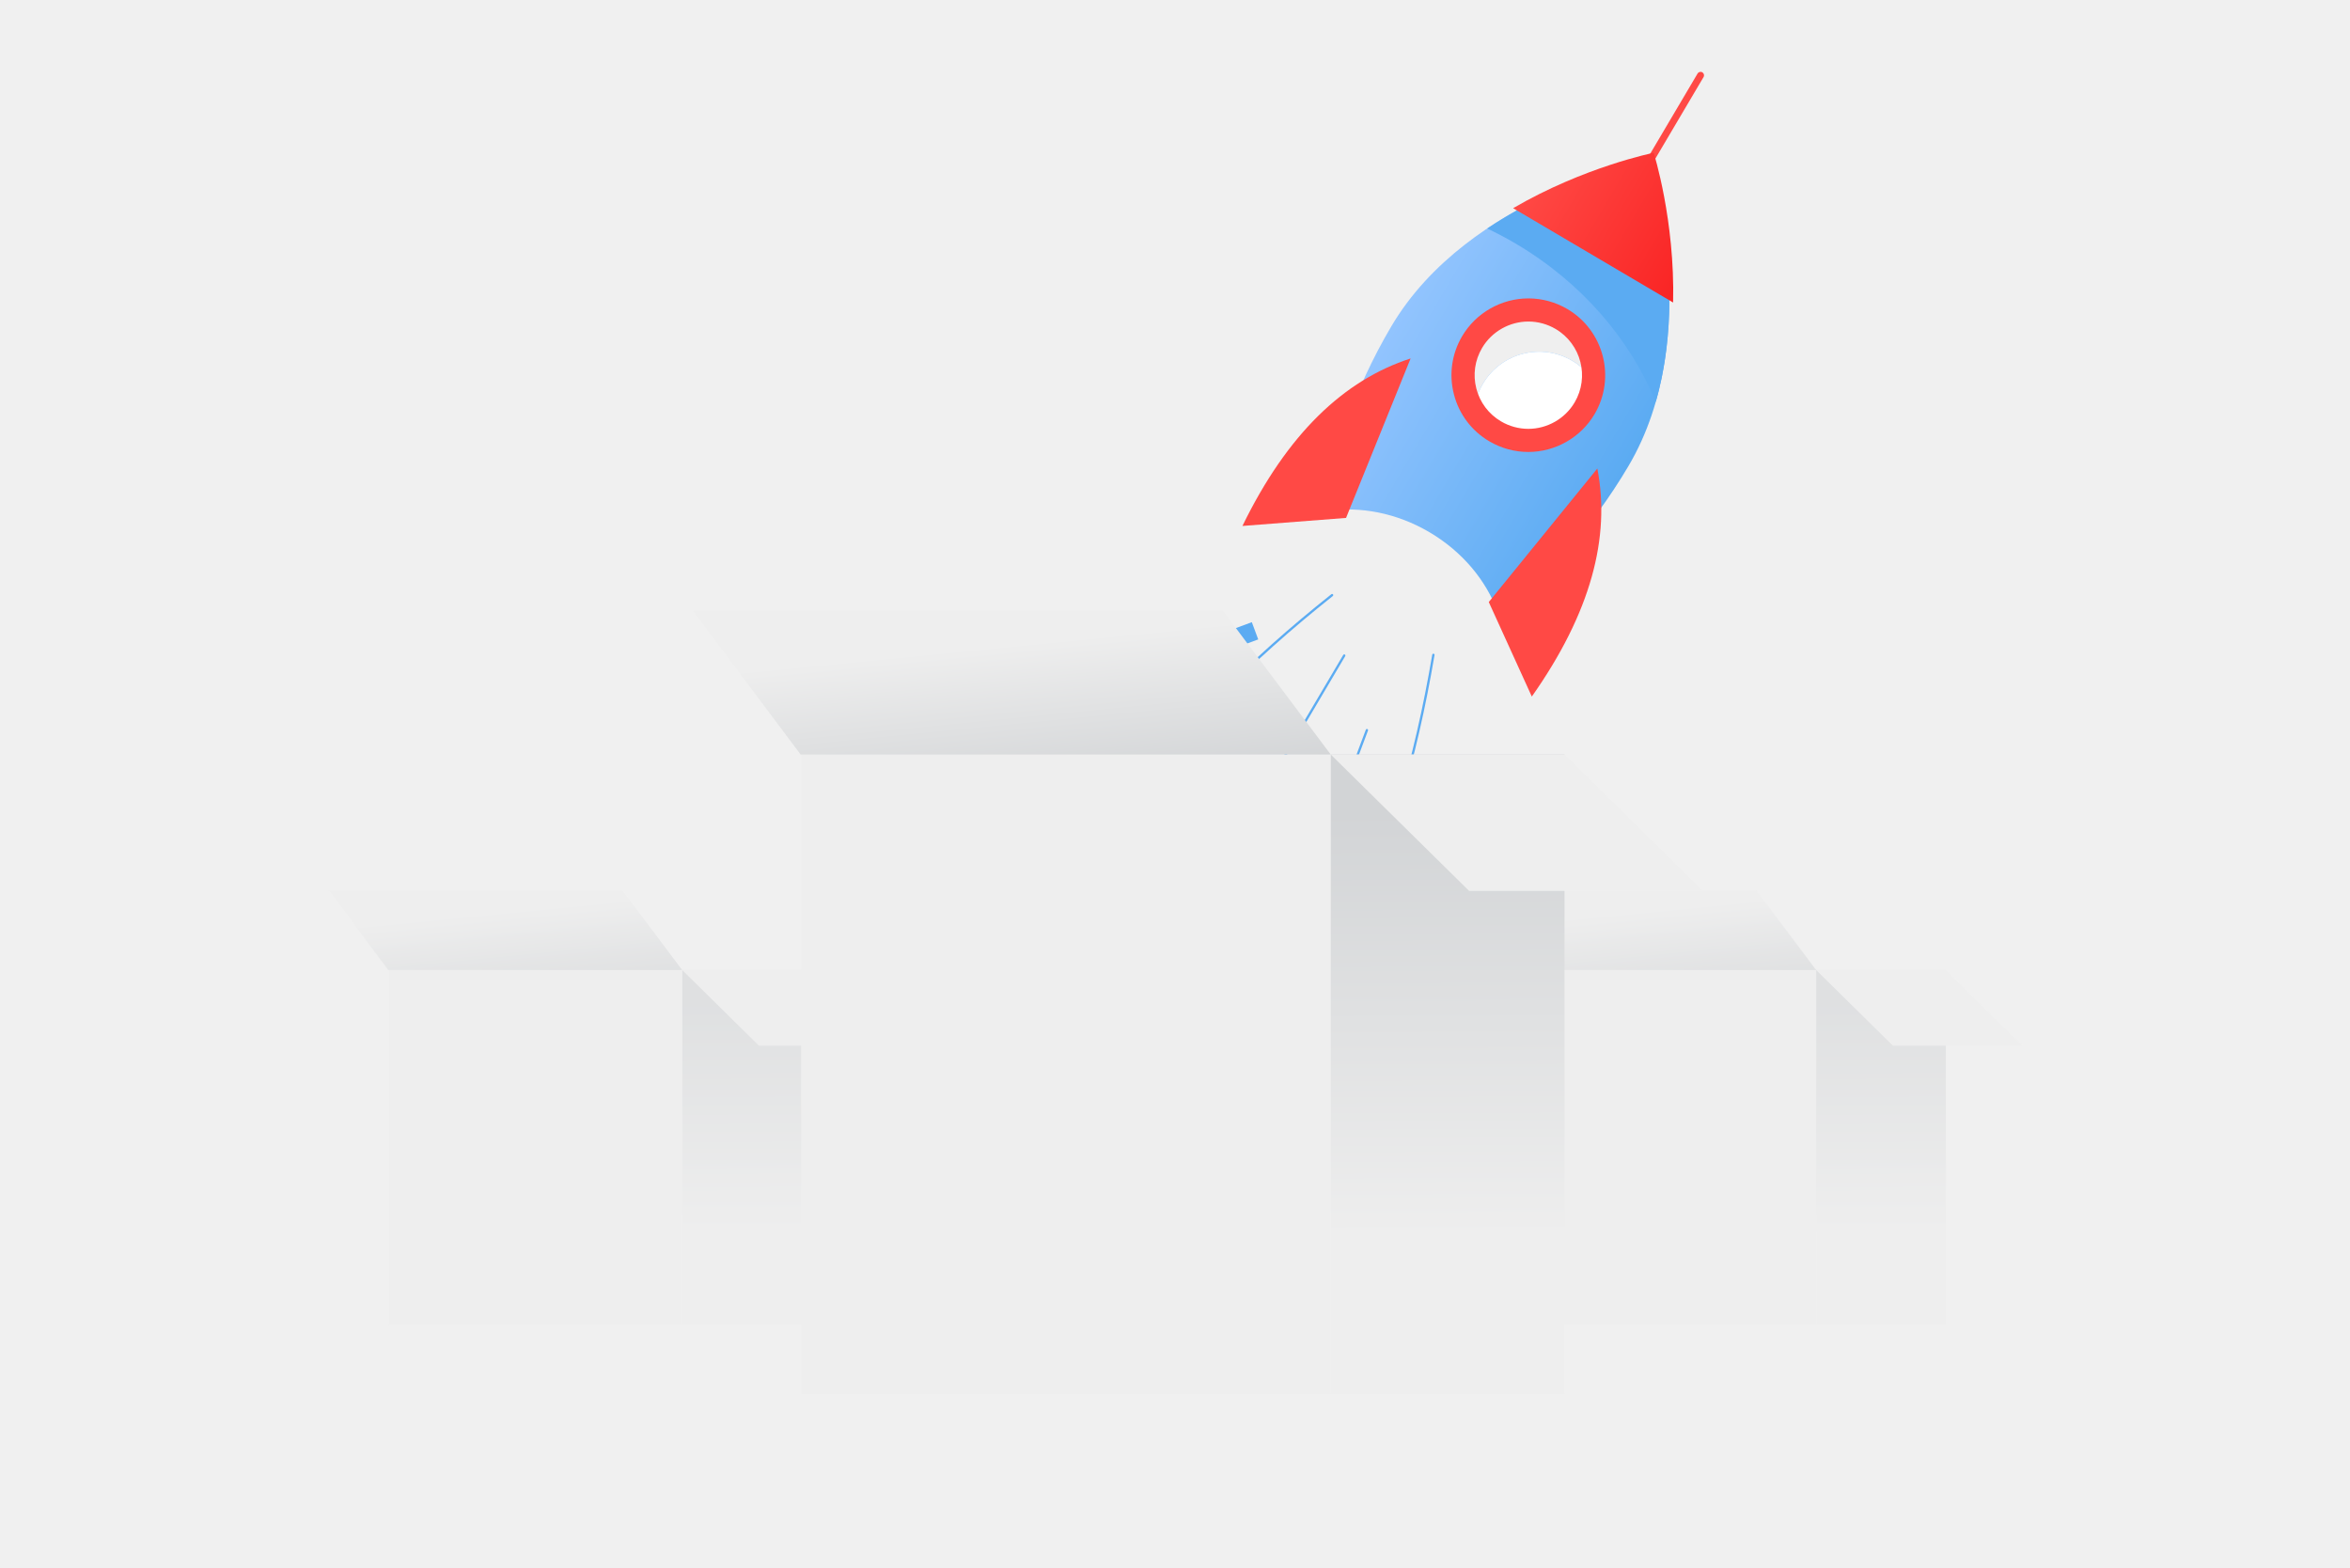
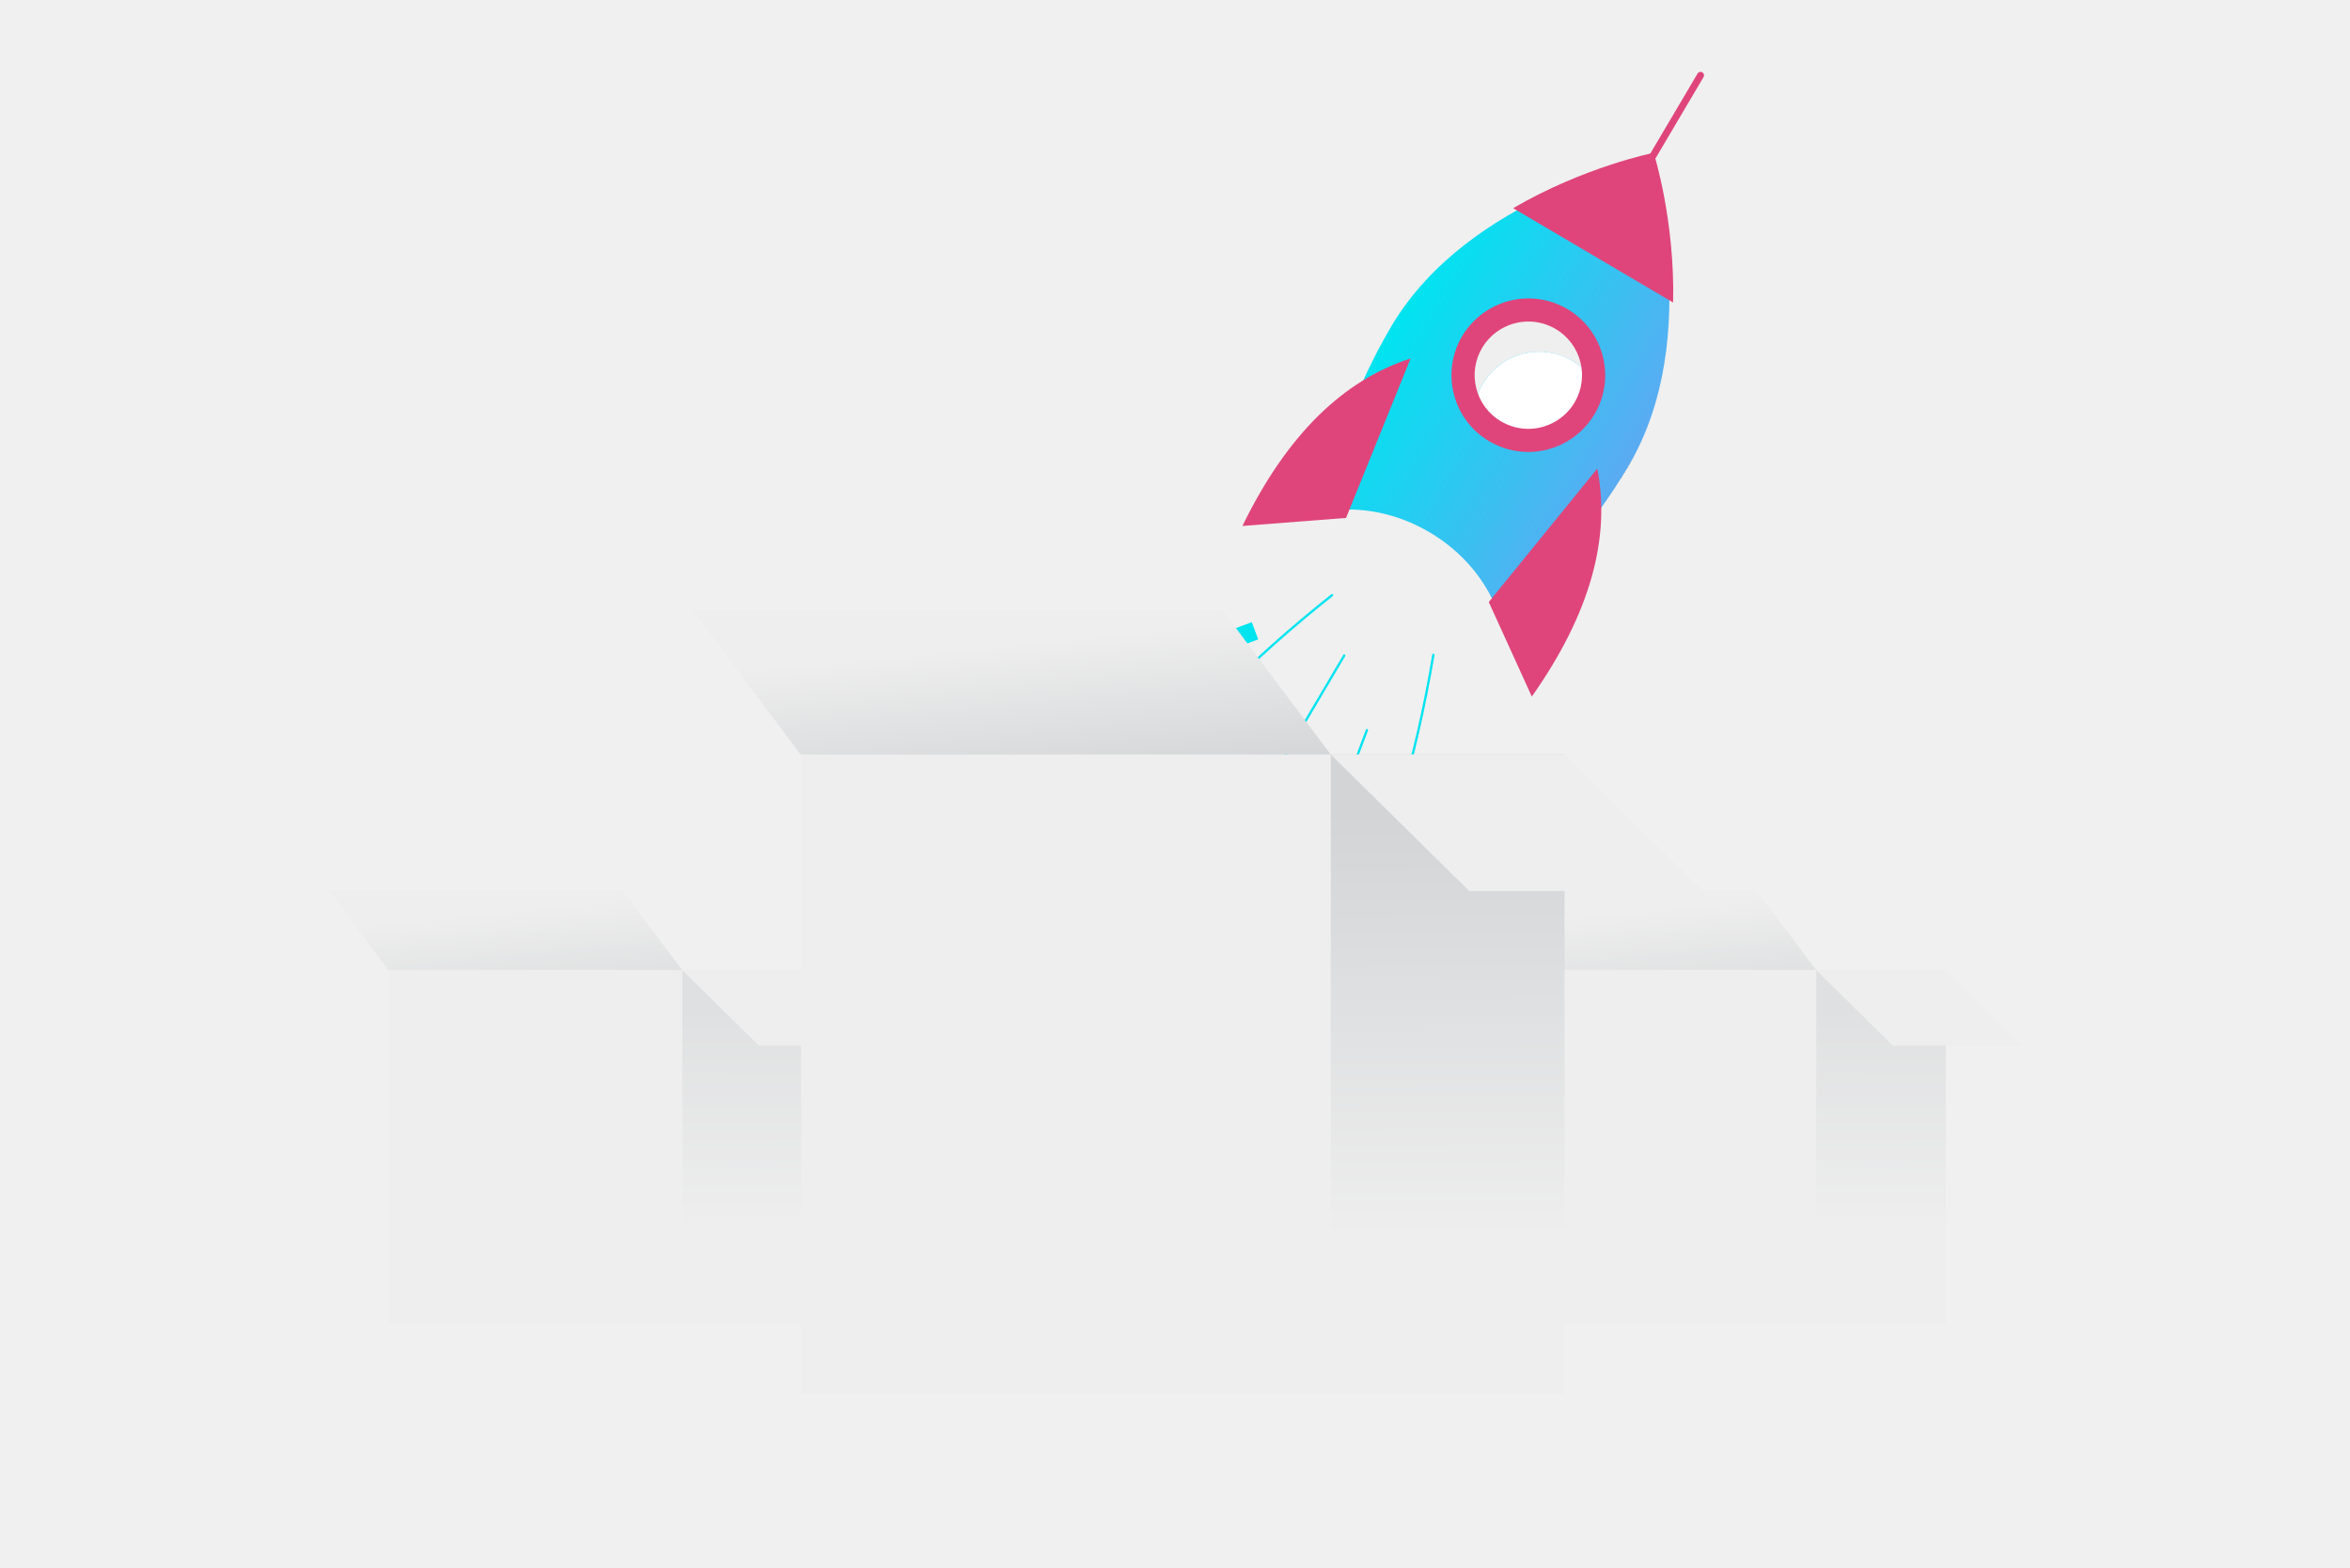
<svg xmlns="http://www.w3.org/2000/svg" width="916" height="611" viewBox="0 0 916 611" fill="none">
  <g opacity="0.56">
    <path d="M151.449 378.109H265.939V516.35H151.449V378.109Z" fill="#EEEEEE" />
    <path d="M265.94 378.109H316.472V516.35H265.94V378.109Z" fill="url(#paint0_linear)" />
    <path d="M128 347H242.605L265.939 378.11H151.336L128 347Z" fill="url(#paint1_linear)" />
    <path d="M265.945 378.109H316.509L346.405 407.585H295.841L265.945 378.109Z" fill="#EEEEEE" />
  </g>
  <g opacity="0.56">
    <path d="M593.449 378.109H707.939V516.35H593.449V378.109Z" fill="#EEEEEE" />
    <path d="M707.94 378.109H758.472V516.35H707.94V378.109Z" fill="url(#paint2_linear)" />
    <path d="M570 347H684.605L707.939 378.11H593.336L570 347Z" fill="url(#paint3_linear)" />
    <path d="M707.945 378.109H758.509L788.405 407.585H737.841L707.945 378.109Z" fill="#EEEEEE" />
  </g>
-   <path d="M557.203 207.453C570.061 215.034 579.196 226.199 583.701 238.251C601.605 226.391 619.982 206.649 634.756 181.646C664.879 130.663 643.09 62.093 643.09 62.093C643.09 62.093 572.462 76.182 542.339 127.165C527.566 152.169 519.145 177.78 517.404 199.168C530.143 197.281 544.345 199.873 557.203 207.453Z" fill="url(#paint4_linear)" />
+   <path d="M557.203 207.453C570.061 215.034 579.196 226.199 583.701 238.251C601.605 226.392 619.982 206.649 634.756 181.646C664.879 130.663 643.09 62.093 643.09 62.093C643.09 62.093 572.462 76.182 542.339 127.165C527.566 152.169 519.145 177.78 517.404 199.169C530.143 197.282 544.345 199.873 557.203 207.453Z" fill="url(#paint4_linear)" />
  <path d="M612.859 140.614C616.267 142.622 619.032 145.3 621.089 148.381C621.881 138.961 617.358 129.473 608.662 124.347C596.56 117.213 580.959 121.228 573.815 133.317C568.683 142.003 569.315 152.492 574.566 160.357C574.877 156.666 576.002 152.987 578.013 149.584C585.156 137.495 600.758 133.48 612.859 140.614Z" fill="#EFEFEF" />
  <path d="M617.642 159.153C619.653 155.75 620.779 152.071 621.089 148.381C619.032 145.3 616.266 142.622 612.859 140.614C600.757 133.48 585.155 137.495 578.013 149.584C576.002 152.987 574.876 156.666 574.566 160.357C576.623 163.437 579.389 166.115 582.796 168.124C594.899 175.258 610.5 171.242 617.642 159.153Z" fill="white" />
-   <path d="M622.62 182.617L580.308 234.662L597.081 271.497C620.029 238.945 627.833 209.462 622.62 182.617Z" fill="#FF4945" />
-   <path d="M549.837 139.71L524.673 201.865L484.282 205C501.721 169.202 523.791 148.127 549.837 139.71Z" fill="#FF4945" />
-   <path d="M640.364 68.77C640.129 68.77 639.893 68.71 639.676 68.582C639.033 68.203 638.819 67.374 639.199 66.731L661.692 28.665C662.073 28.022 662.905 27.809 663.546 28.187C664.189 28.566 664.403 29.395 664.023 30.038L641.53 68.104C641.276 68.532 640.826 68.77 640.364 68.77Z" fill="#FF4945" />
-   <path d="M545.257 314.201C545.215 314.201 545.172 314.195 545.129 314.182C544.89 314.111 544.753 313.862 544.825 313.623C550.568 294.108 554.716 276.077 558.272 255.159C558.314 254.915 558.546 254.75 558.793 254.79C559.038 254.833 559.204 255.065 559.163 255.31C555.6 276.265 551.445 294.327 545.691 313.876C545.632 314.073 545.453 314.201 545.257 314.201Z" fill="#5BABF2" />
-   <path d="M474.451 272.46C474.337 272.46 474.222 272.417 474.134 272.329C473.956 272.154 473.955 271.869 474.13 271.692C488.486 257.21 502.309 244.846 518.95 231.606C519.145 231.448 519.429 231.482 519.585 231.678C519.74 231.872 519.708 232.155 519.512 232.311C502.901 245.529 489.102 257.871 474.772 272.327C474.684 272.415 474.567 272.46 474.451 272.46Z" fill="#5BABF2" />
-   <path d="M534.509 323.354L538.168 333.205L548.031 329.549L544.371 319.698L534.509 323.354Z" fill="#FF4945" />
-   <path d="M483.392 313.347L475.577 320.38L482.619 328.187L490.434 321.153L483.392 313.347Z" fill="#1B236D" />
-   <path d="M481.223 244.994L483.717 251.707L490.438 249.216L487.944 242.503L481.223 244.994Z" fill="#5BABF2" />
-   <path d="M491.881 310.25C491.803 310.25 491.724 310.23 491.653 310.188C491.438 310.061 491.367 309.785 491.493 309.571L523.574 255.274C523.702 255.059 523.978 254.99 524.192 255.114C524.407 255.242 524.479 255.517 524.352 255.732L492.271 310.028C492.185 310.171 492.034 310.25 491.881 310.25Z" fill="#5BABF2" />
-   <path d="M527.262 299.808C527.209 299.808 527.155 299.799 527.104 299.779C526.87 299.692 526.752 299.432 526.839 299.198L532.38 284.427C532.468 284.194 532.729 284.073 532.962 284.163C533.196 284.25 533.314 284.51 533.226 284.744L527.685 299.516C527.616 299.695 527.444 299.808 527.262 299.808Z" fill="#5BABF2" />
-   <path d="M595.705 176.162C590.374 176.162 585.117 174.725 580.503 172.004C573.612 167.941 568.717 161.441 566.72 153.702C564.724 145.963 565.863 137.909 569.93 131.025C575.294 121.947 585.19 116.307 595.754 116.307C601.085 116.307 606.342 117.744 610.955 120.464C625.182 128.85 629.924 147.232 621.529 161.441C616.164 170.522 606.269 176.162 595.705 176.162ZM595.754 125.321C588.366 125.321 581.45 129.263 577.701 135.608C574.859 140.418 574.063 146.045 575.458 151.454C576.854 156.863 580.275 161.405 585.09 164.244C588.316 166.146 591.987 167.15 595.707 167.15C603.094 167.15 610.012 163.208 613.76 156.863C619.627 146.934 616.312 134.089 606.371 128.229C603.144 126.326 599.473 125.321 595.754 125.321Z" fill="#FF4945" />
-   <path d="M590.802 94.953C616.62 110.173 635.352 132.332 645.401 156.629C658.566 110.796 643.092 62.093 643.092 62.093C643.092 62.093 610.164 68.666 579.686 89.062C583.434 90.837 587.145 92.798 590.802 94.953Z" fill="#5BABF2" />
-   <path d="M652.153 117.906C652.928 85.811 644.59 59.555 644.59 59.555C644.59 59.555 617.549 64.955 589.794 81.145L652.153 117.906Z" fill="url(#paint5_linear)" />
+   <path d="M622.62 182.617L580.308 234.662L597.081 271.497C620.029 238.945 627.833 209.462 622.62 182.617Z" fill="#DF457A" />
+   <path d="M549.837 139.71L524.673 201.865L484.282 205C501.721 169.202 523.791 148.127 549.837 139.71Z" fill="#DF457A" />
+   <path d="M640.364 68.77C640.129 68.77 639.893 68.71 639.676 68.582C639.033 68.203 638.819 67.374 639.199 66.731L661.692 28.665C662.073 28.022 662.905 27.809 663.546 28.187C664.189 28.566 664.403 29.395 664.023 30.038L641.53 68.104C641.276 68.532 640.826 68.77 640.364 68.77Z" fill="#DF457A" />
+   <path d="M545.257 314.201C545.215 314.201 545.172 314.195 545.129 314.182C544.89 314.111 544.753 313.862 544.825 313.623C550.568 294.108 554.716 276.077 558.272 255.159C558.314 254.915 558.546 254.75 558.793 254.79C559.038 254.833 559.204 255.065 559.163 255.31C555.6 276.265 551.445 294.327 545.691 313.876C545.632 314.073 545.453 314.201 545.257 314.201Z" fill="#00E4F0" />
+   <path d="M474.451 272.46C474.337 272.46 474.222 272.416 474.134 272.329C473.956 272.154 473.955 271.869 474.13 271.692C488.486 257.21 502.309 244.846 518.95 231.606C519.145 231.448 519.429 231.482 519.585 231.677C519.74 231.872 519.708 232.155 519.512 232.311C502.901 245.529 489.102 257.871 474.772 272.327C474.684 272.415 474.567 272.46 474.451 272.46Z" fill="#00E4F0" />
+   <path d="M534.509 323.354L538.168 333.204L548.031 329.549L544.371 319.698L534.509 323.354Z" fill="#00E4F0" />
+   <path d="M483.392 313.347L475.577 320.38L482.619 328.187L490.434 321.153L483.392 313.347Z" fill="#00E4F0" />
+   <path d="M481.223 244.994L483.717 251.707L490.438 249.216L487.944 242.503L481.223 244.994Z" fill="#00E4F0" />
+   <path d="M491.881 310.25C491.803 310.25 491.724 310.23 491.653 310.188C491.438 310.061 491.367 309.785 491.493 309.571L523.574 255.274C523.702 255.059 523.978 254.99 524.192 255.114C524.407 255.242 524.479 255.517 524.352 255.732L492.271 310.029C492.185 310.171 492.034 310.25 491.881 310.25Z" fill="#00E4F0" />
+   <path d="M527.262 299.808C527.209 299.808 527.155 299.799 527.104 299.779C526.87 299.692 526.752 299.432 526.839 299.198L532.38 284.427C532.468 284.194 532.729 284.073 532.962 284.163C533.196 284.25 533.314 284.51 533.226 284.744L527.685 299.516C527.616 299.695 527.444 299.808 527.262 299.808Z" fill="#00E4F0" />
+   <path d="M595.705 176.162C590.374 176.162 585.117 174.725 580.503 172.004C573.612 167.941 568.717 161.441 566.72 153.701C564.724 145.962 565.863 137.909 569.93 131.025C575.294 121.947 585.19 116.307 595.754 116.307C601.085 116.307 606.342 117.744 610.955 120.463C625.182 128.849 629.924 147.232 621.529 161.441C616.164 170.522 606.269 176.162 595.705 176.162ZM595.754 125.321C588.366 125.321 581.45 129.263 577.701 135.607C574.859 140.417 574.063 146.045 575.458 151.454C576.854 156.862 580.275 161.405 585.09 164.244C588.316 166.146 591.987 167.15 595.707 167.15C603.094 167.15 610.012 163.208 613.76 156.863C619.627 146.934 616.312 134.088 606.371 128.229C603.144 126.326 599.473 125.321 595.754 125.321Z" fill="#DF457A" />
+   <path d="M652.153 117.906C652.928 85.811 644.59 59.555 644.59 59.555C644.59 59.555 617.549 64.955 589.794 81.145L652.153 117.906Z" fill="#DF457A" />
  <path d="M312.278 294.092H518.712V543.35H312.278V294.092Z" fill="#EEEEEE" />
-   <path d="M518.714 294.092H609.825V543.35H518.714V294.092Z" fill="url(#paint6_linear)" />
-   <path d="M269.997 238H476.638L518.711 294.094H312.073L269.997 238Z" fill="url(#paint7_linear)" />
+   <path d="M518.714 294.092H609.825V543.35H518.714V294.092Z" fill="url(#paint5_linear)" />
+   <path d="M269.997 238H476.638L518.711 294.094H312.073L269.997 238Z" fill="url(#paint6_linear)" />
  <path d="M518.721 294.092H609.892L663.797 347.238H572.627L518.721 294.092Z" fill="#EEEEEE" />
  <defs>
-     <linearGradient id="paint0_linear" x1="291.352" y1="481.957" x2="290.967" y2="390.529" gradientUnits="userSpaceOnUse">
+     <linearGradient id="paint0_linear" x1="291.352" y1="481.956" x2="290.967" y2="390.529" gradientUnits="userSpaceOnUse">
      <stop stop-color="#EEEEEE" />
      <stop offset="1" stop-color="#D2D4D6" />
    </linearGradient>
    <linearGradient id="paint1_linear" x1="196.159" y1="354.318" x2="199.414" y2="387.355" gradientUnits="userSpaceOnUse">
      <stop stop-color="#EEEEEE" />
      <stop offset="1" stop-color="#D2D4D6" />
    </linearGradient>
-     <linearGradient id="paint2_linear" x1="733.352" y1="481.957" x2="732.967" y2="390.529" gradientUnits="userSpaceOnUse">
+     <linearGradient id="paint2_linear" x1="733.352" y1="481.956" x2="732.967" y2="390.529" gradientUnits="userSpaceOnUse">
      <stop stop-color="#EEEEEE" />
      <stop offset="1" stop-color="#D2D4D6" />
    </linearGradient>
    <linearGradient id="paint3_linear" x1="638.159" y1="354.318" x2="641.414" y2="387.355" gradientUnits="userSpaceOnUse">
      <stop stop-color="#EEEEEE" />
      <stop offset="1" stop-color="#D2D4D6" />
    </linearGradient>
    <linearGradient id="paint4_linear" x1="550.614" y1="113.16" x2="642.975" y2="167.736" gradientUnits="userSpaceOnUse">
-       <stop stop-color="#92C4FE" />
+       <stop stop-color="#00E4F0" />
      <stop offset="1" stop-color="#5BABF2" />
+       <stop offset="1" stop-color="#22425F" />
    </linearGradient>
-     <linearGradient id="paint5_linear" x1="601.603" y1="61.16" x2="663.924" y2="97.985" gradientUnits="userSpaceOnUse">
-       <stop stop-color="#FF4945" />
-       <stop offset="1" stop-color="#F92424" />
-     </linearGradient>
-     <linearGradient id="paint6_linear" x1="564.534" y1="481.336" x2="563.838" y2="316.486" gradientUnits="userSpaceOnUse">
+     <linearGradient id="paint5_linear" x1="564.534" y1="481.336" x2="563.838" y2="316.486" gradientUnits="userSpaceOnUse">
      <stop stop-color="#EEEEEE" />
      <stop offset="1" stop-color="#D2D4D6" />
    </linearGradient>
-     <linearGradient id="paint7_linear" x1="392.892" y1="251.194" x2="398.762" y2="310.763" gradientUnits="userSpaceOnUse">
+     <linearGradient id="paint6_linear" x1="392.892" y1="251.194" x2="398.762" y2="310.763" gradientUnits="userSpaceOnUse">
      <stop stop-color="#EEEEEE" />
      <stop offset="1" stop-color="#D2D4D6" />
    </linearGradient>
  </defs>
</svg>
